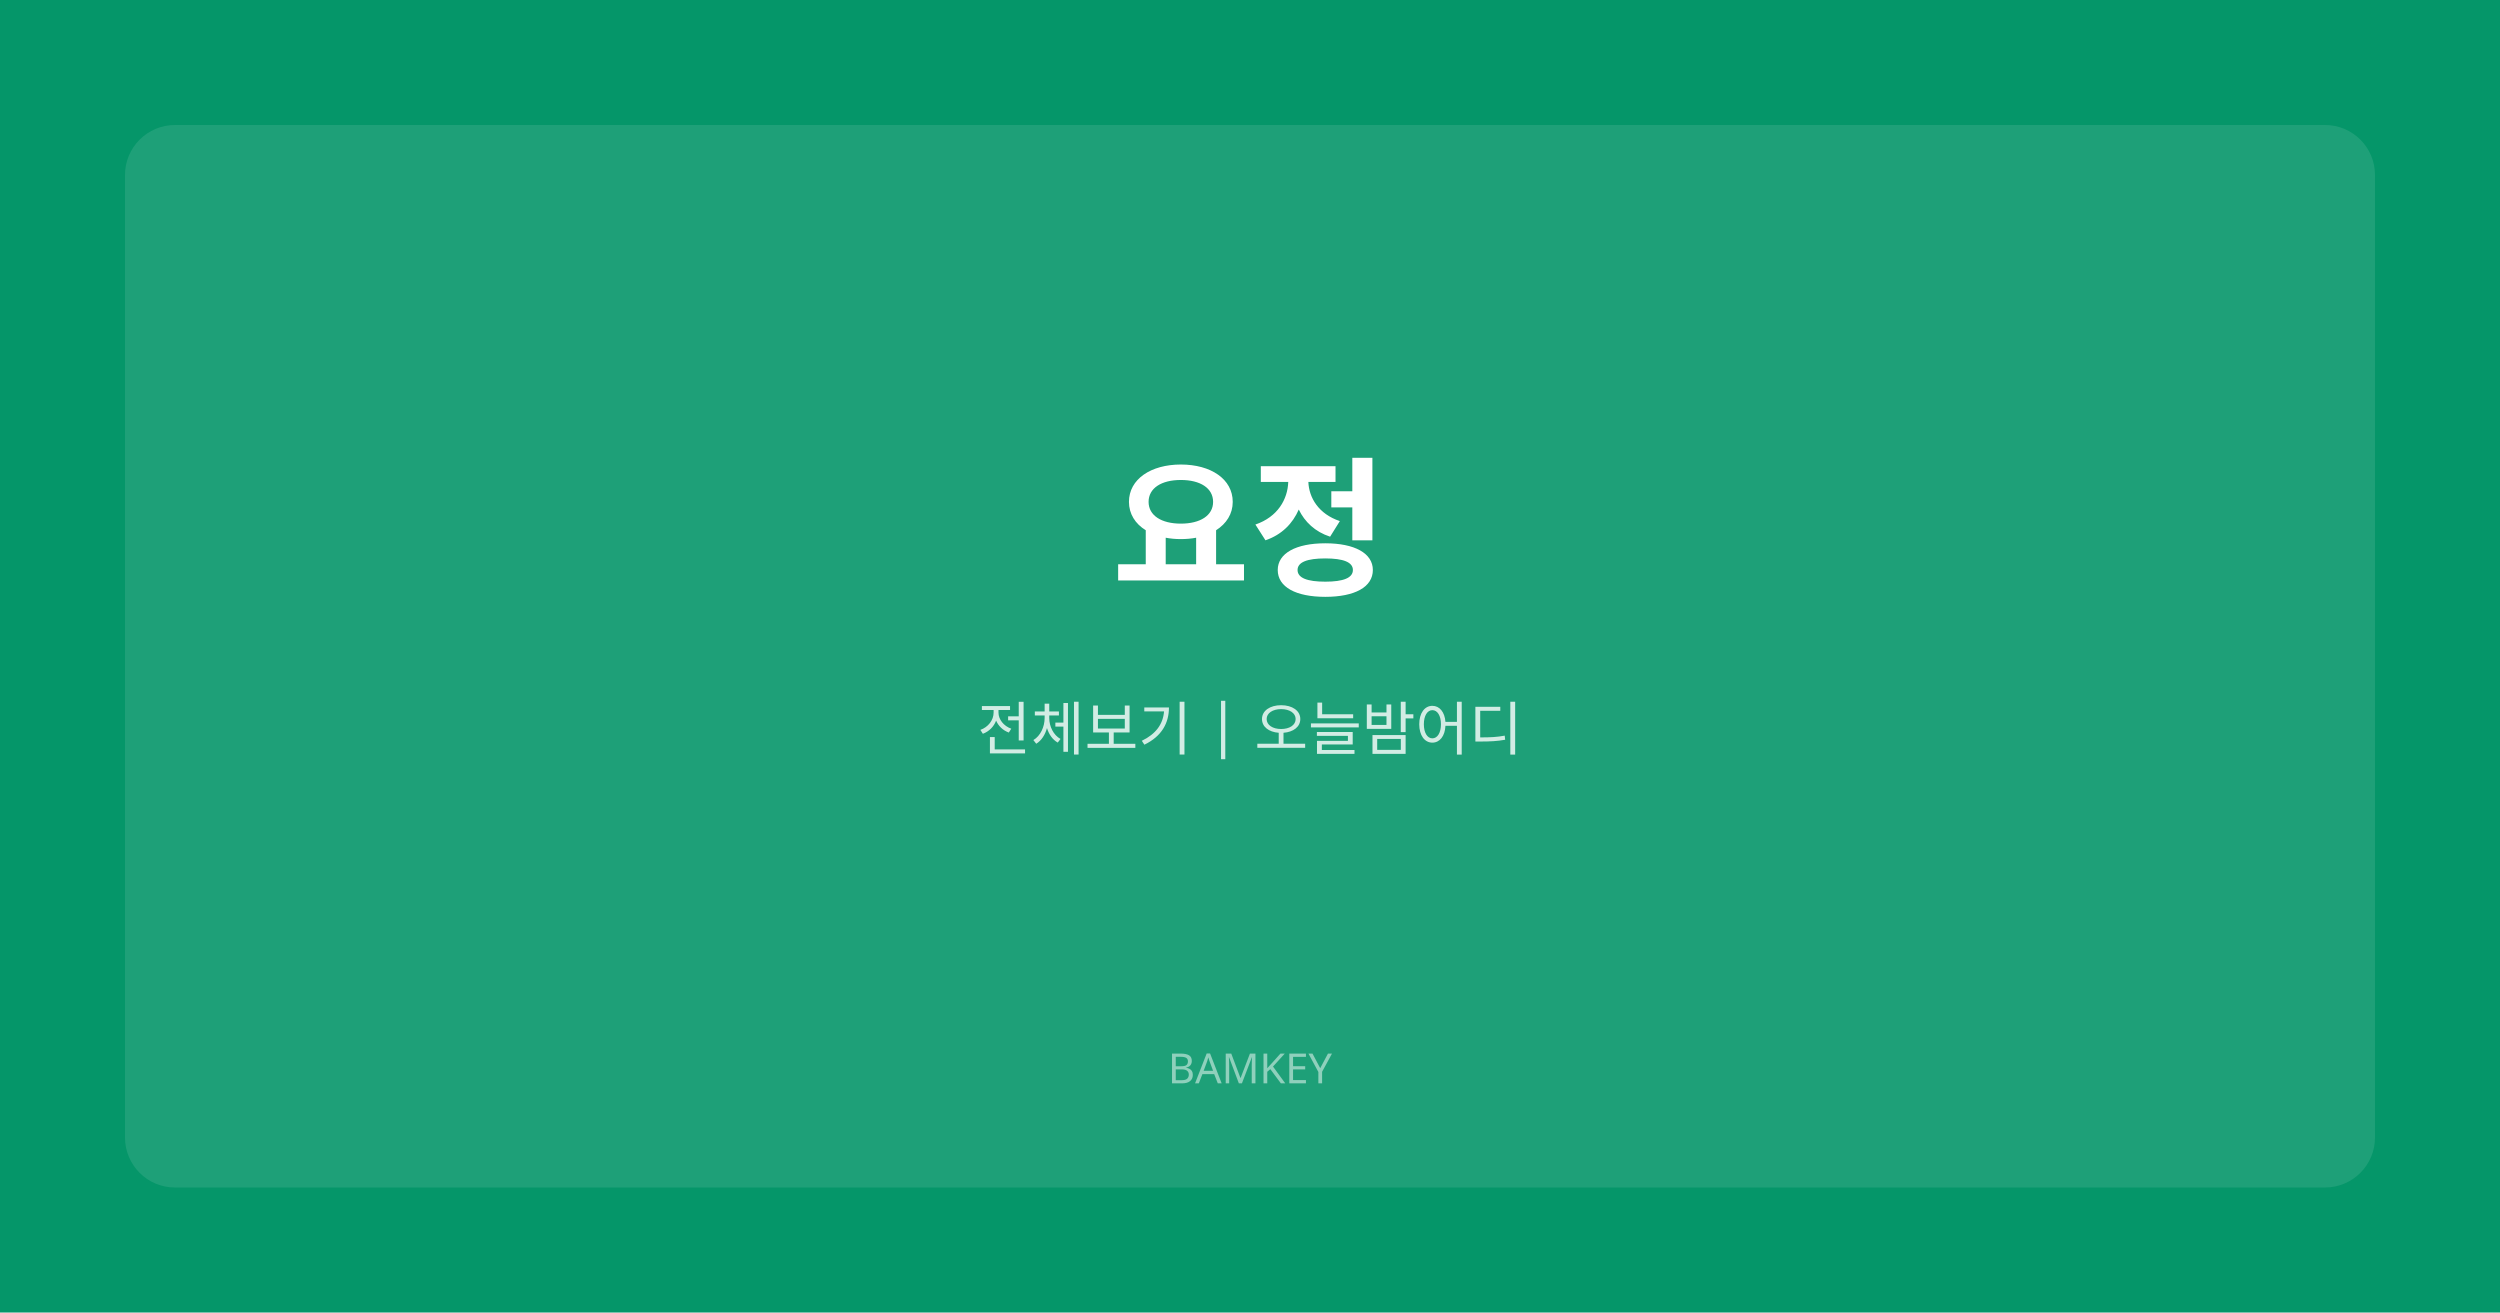
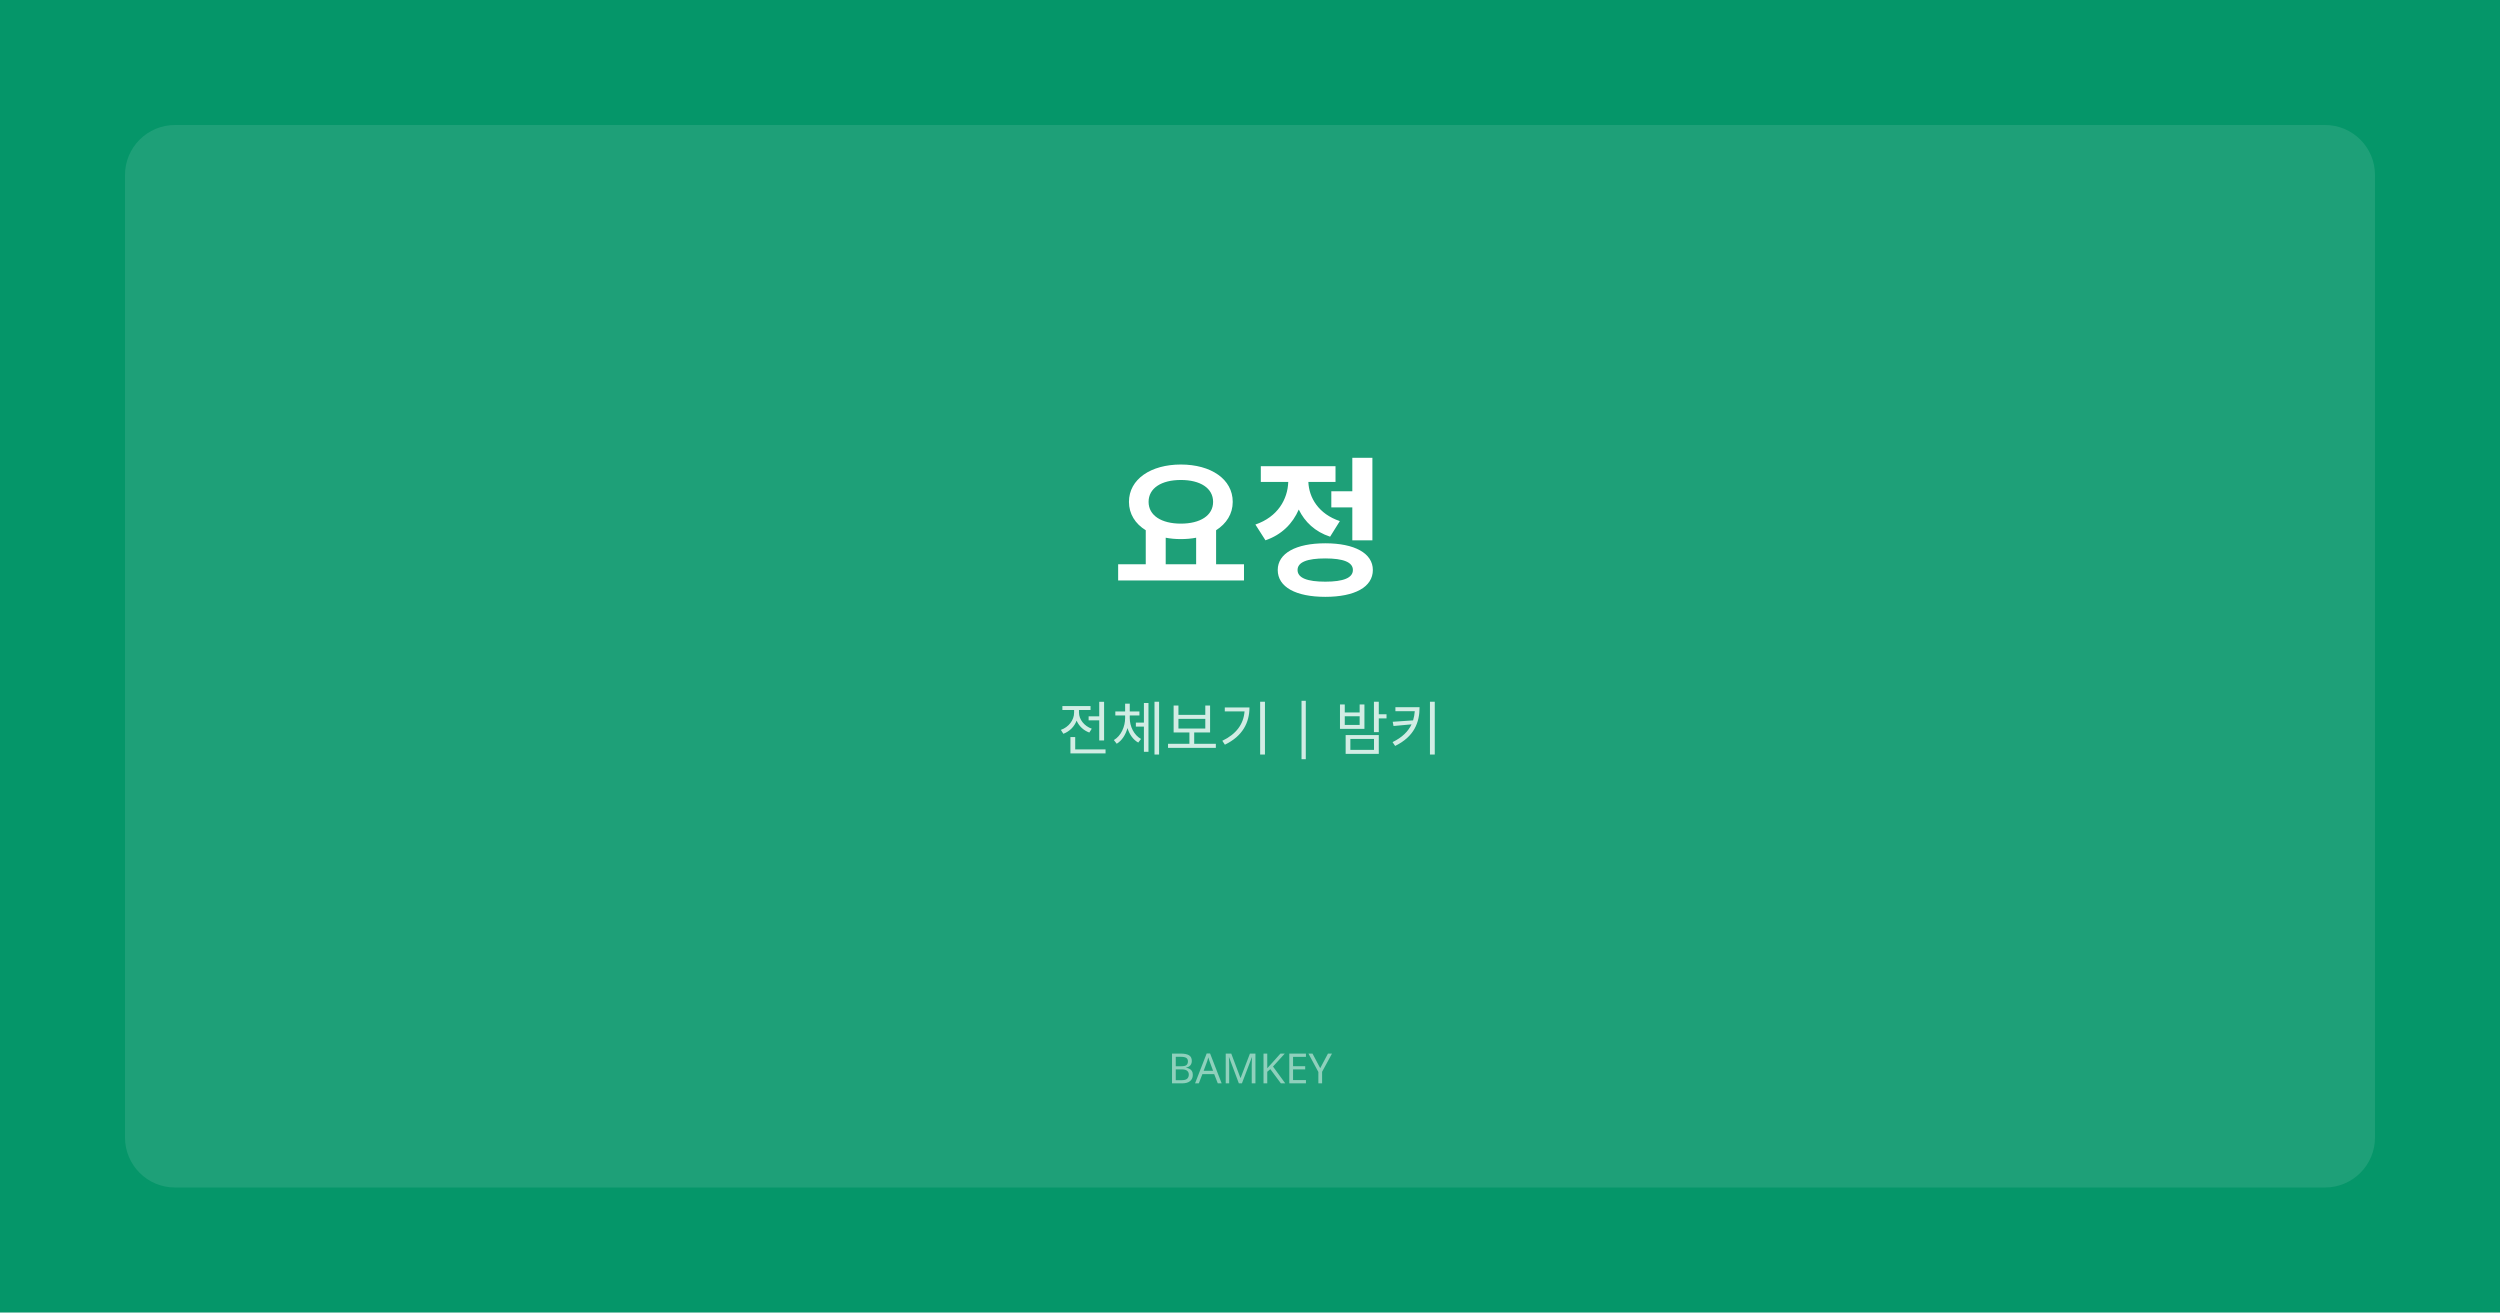
<svg xmlns="http://www.w3.org/2000/svg" viewBox="0 0 1200 630">
  <rect width="1200" height="630" fill="#059669" />
  <rect x="60" y="60" width="1080" height="510" rx="24" fill="rgba(255,255,255,0.1)" />
  <text x="600" y="280" text-anchor="middle" font-size="72" font-weight="800" fill="#fff" font-family="sans-serif">요정</text>
-   <text x="600" y="360" text-anchor="middle" font-size="28" fill="rgba(255,255,255,0.8)" font-family="sans-serif">전체보기 | 오늘밤어디</text>
+   <text x="600" y="360" text-anchor="middle" font-size="28" fill="rgba(255,255,255,0.8)" font-family="sans-serif">전체보기 | 밤키</text>
  <text x="600" y="520" text-anchor="middle" font-size="20" fill="rgba(255,255,255,0.5)" font-family="sans-serif">BAMKEY</text>
</svg>
